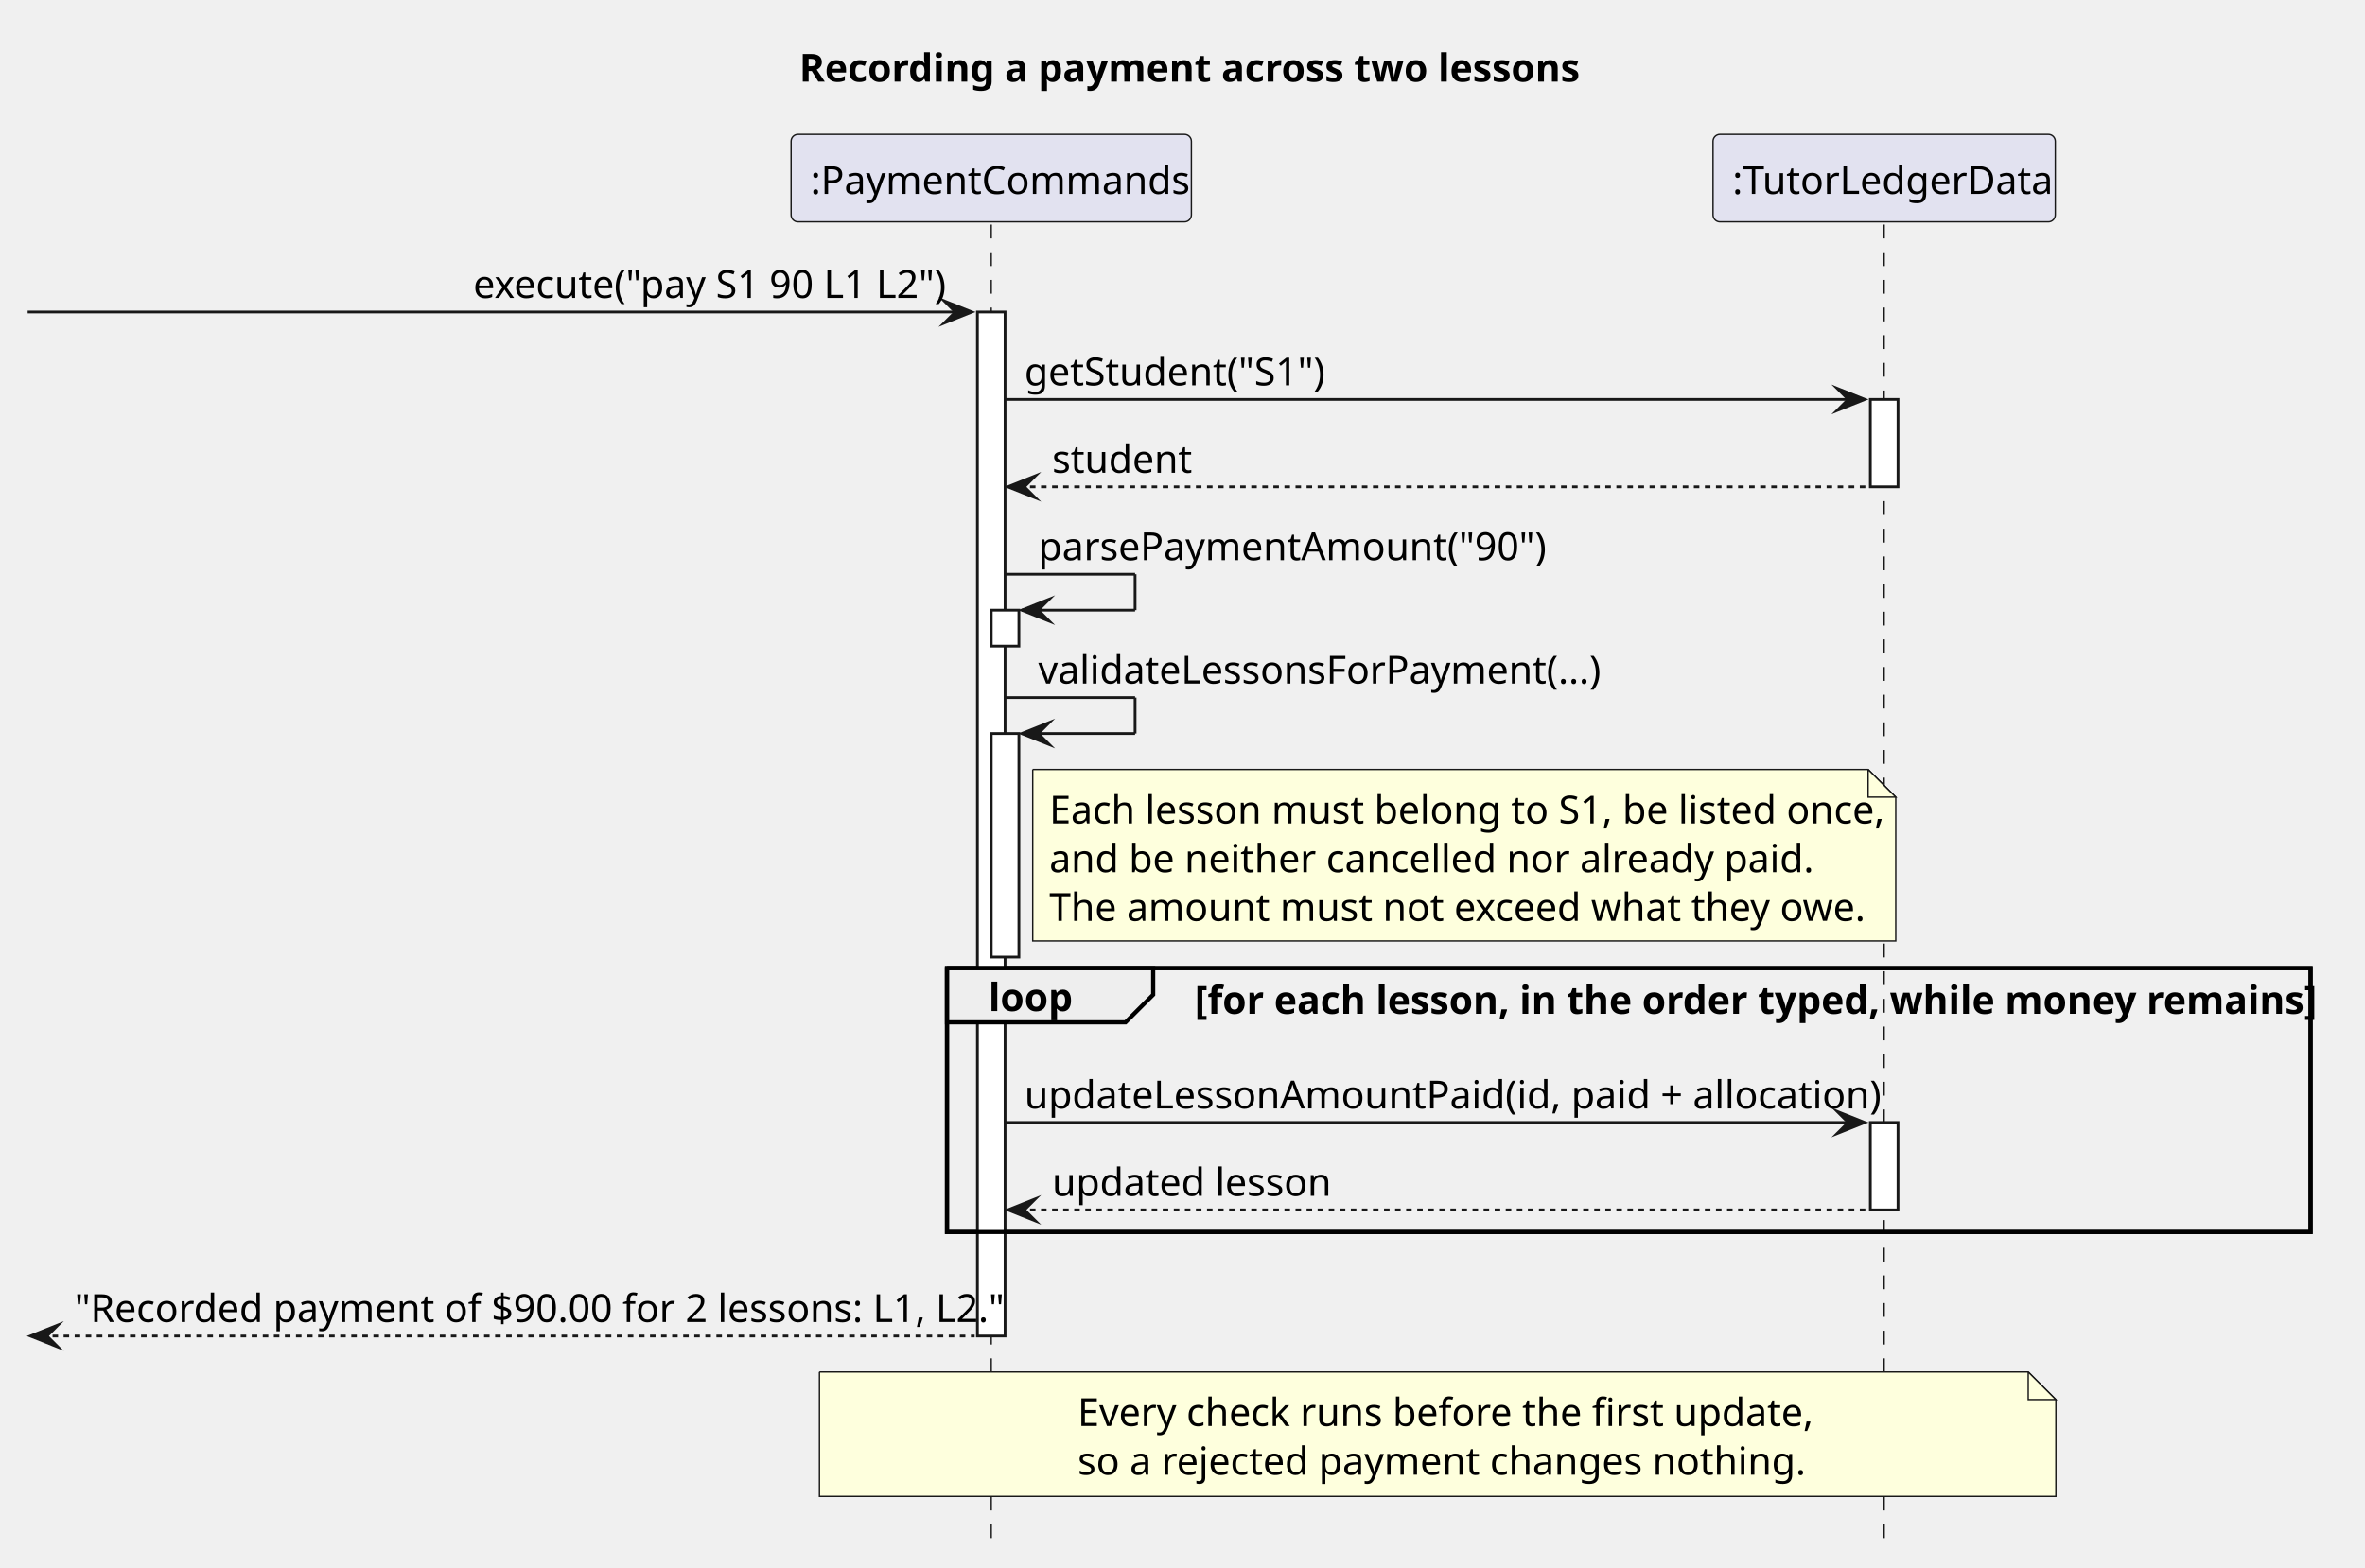
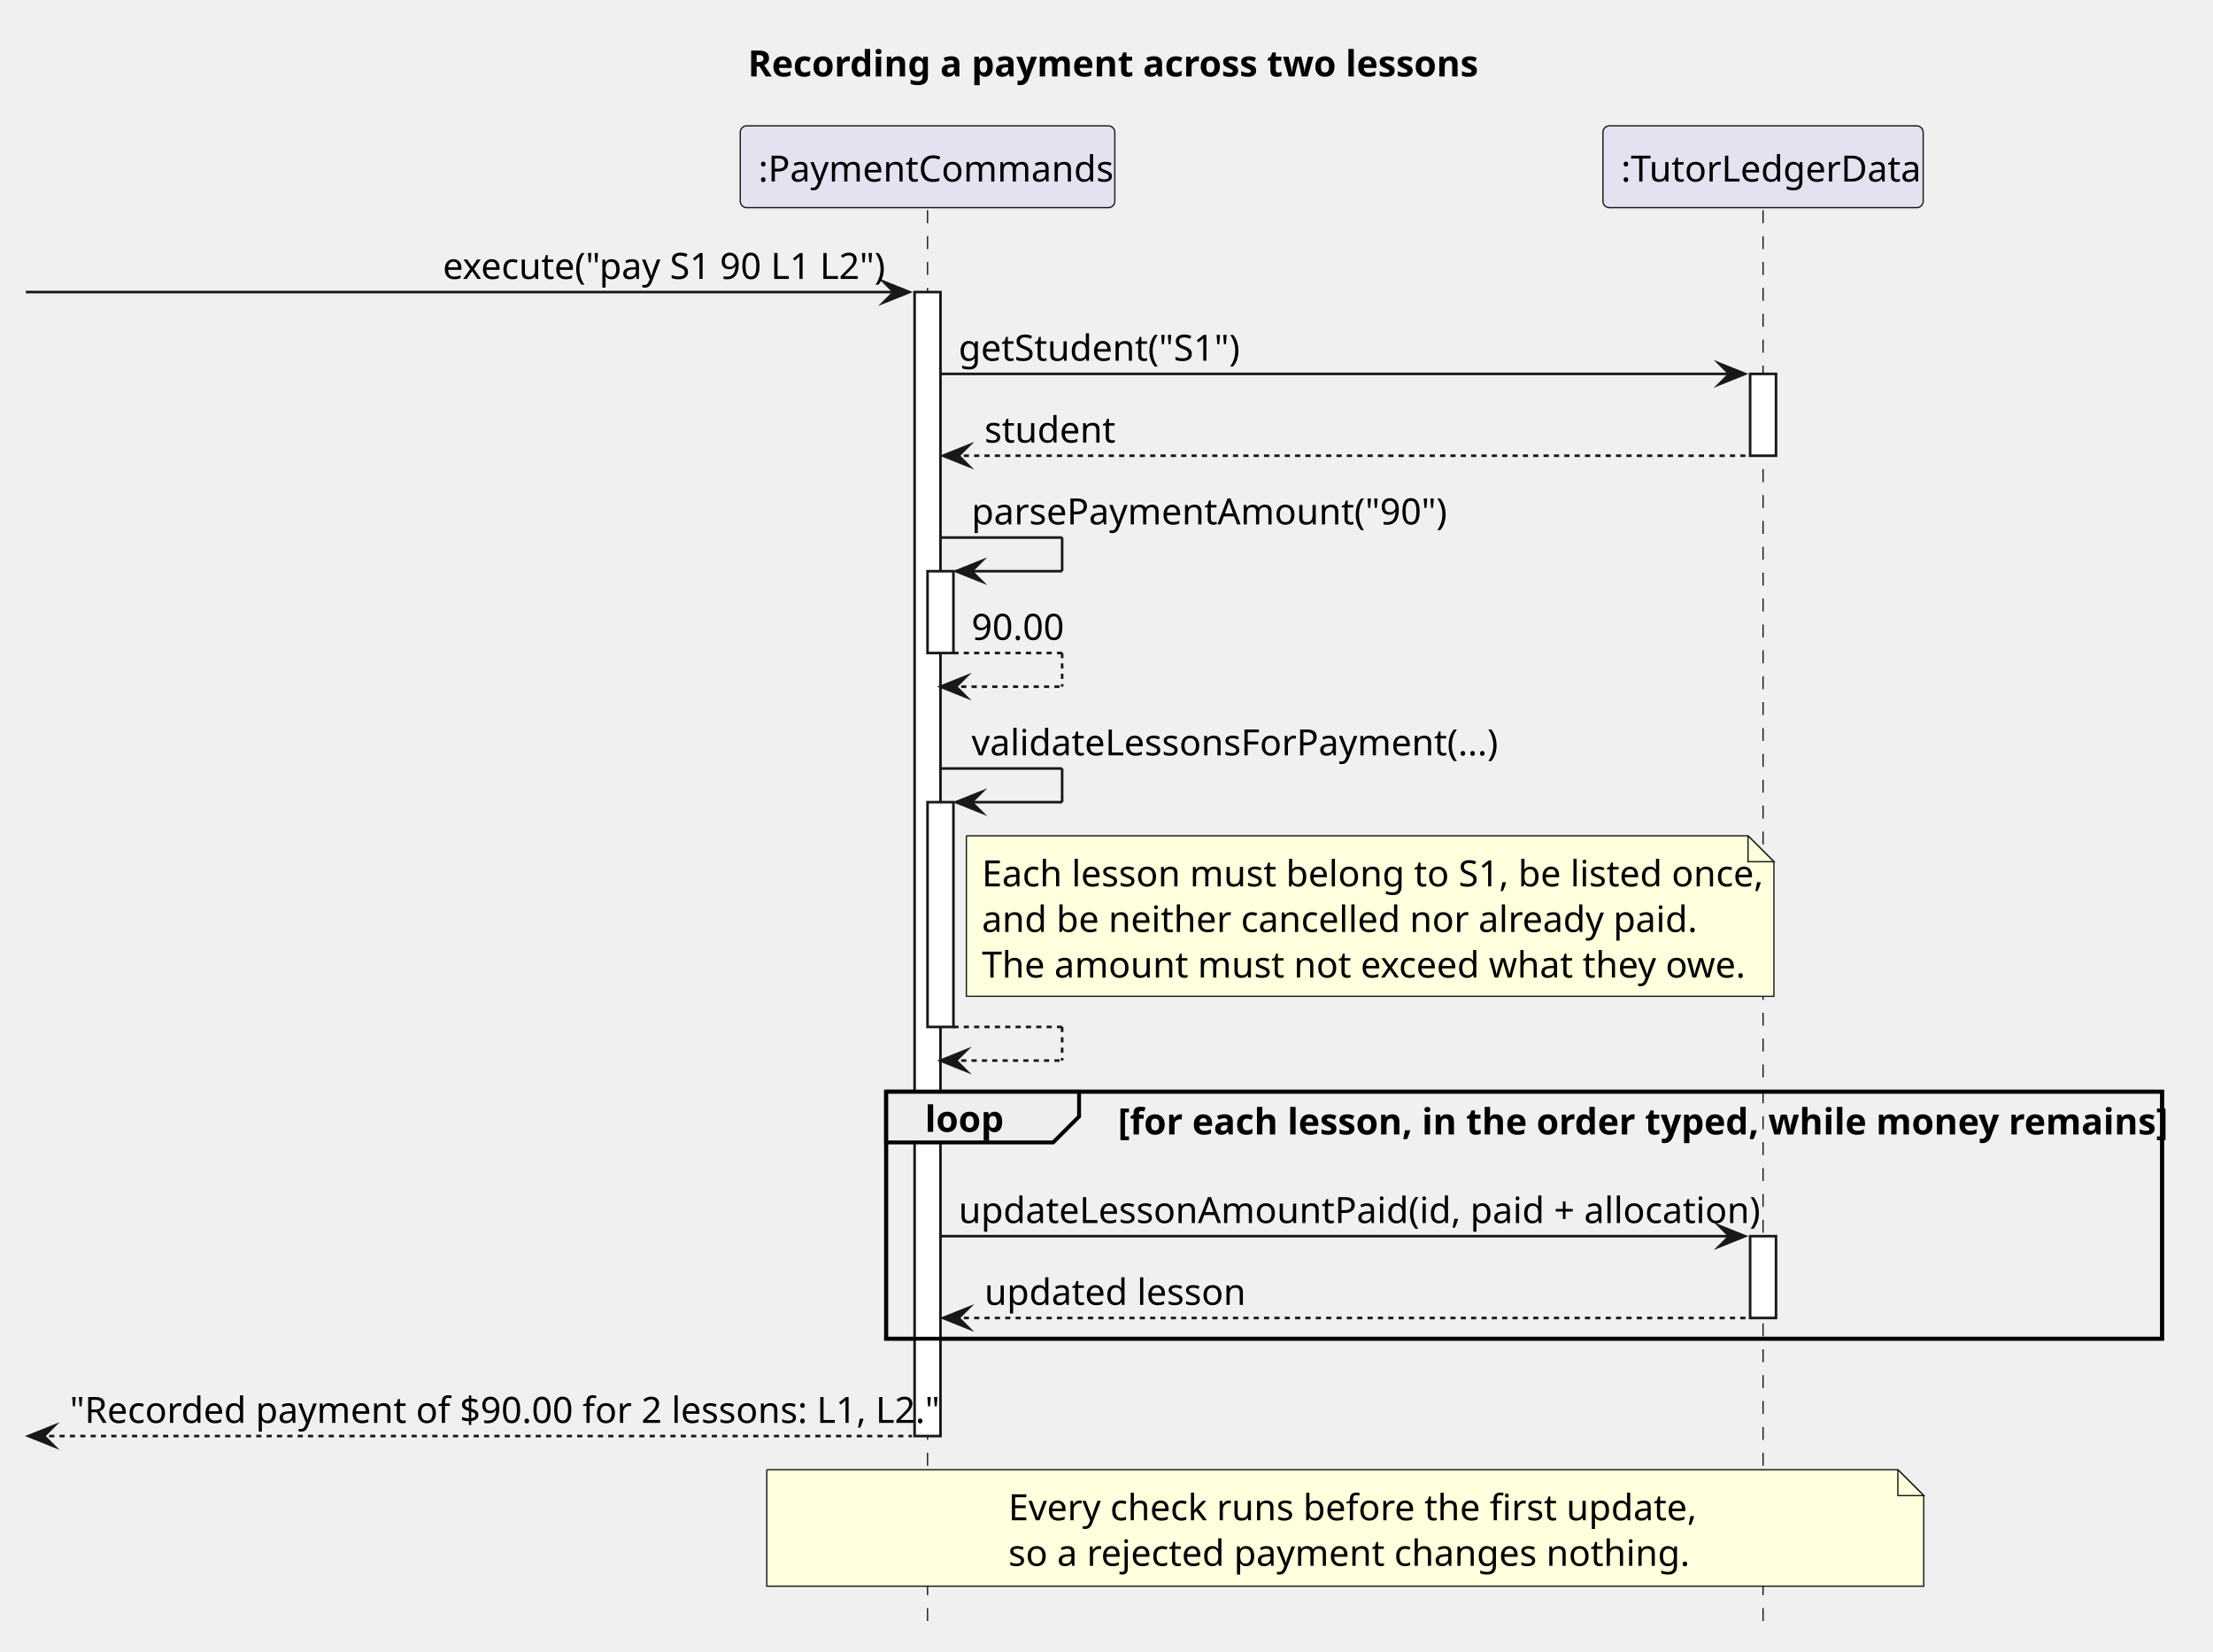
- <svg xmlns="http://www.w3.org/2000/svg" version="1.1" data-diagram-type="SEQUENCE" style="width:855px;height:567px;background:#FFFFFF;" width="855px" height="567px" viewBox="0 0 855 567" zoomAndPan="magnify" preserveAspectRatio="none" contentStyleType="text/css">
+ <svg xmlns="http://www.w3.org/2000/svg" version="1.1" data-diagram-type="SEQUENCE" style="width:855px;height:638px;background:#FFFFFF;" width="855px" height="638px" viewBox="0 0 855 638" zoomAndPan="magnify" preserveAspectRatio="none" contentStyleType="text/css">
  <defs />
  <g font-family="sans-serif" lengthAdjust="spacing">
    <g class="title" data-source-line="5">
      <text x="288.955" y="29.533" fill="#000" font-size="14" textLength="275.42" font-weight="700">Recording a payment across two lessons</text>
    </g>
-     <rect x="342.358" y="350.094" width="492.972" height="95.438" fill="none" style="stroke:#000;stroke-width:1.5;" />
+     <rect x="342.358" y="421.703" width="492.972" height="95.438" fill="none" style="stroke:#000;stroke-width:1.5;" />
    <g class="participant-lifeline" data-qualified-name="Commands" data-entity-uid="part1" id="part1-lifeline" data-source-line="7">
      <g>
-         <rect x="354.858" y="81.219" width="8" height="475.141" fill="#000" fill-opacity="0" />
-         <line x1="358.358" y1="81.219" x2="358.358" y2="556.359" style="stroke:#181818;stroke-width:0.5;stroke-dasharray:5,5;" />
+         <rect x="354.858" y="81.219" width="8" height="546.75" fill="#000" fill-opacity="0" />
+         <line x1="358.358" y1="81.219" x2="358.358" y2="627.969" style="stroke:#181818;stroke-width:0.5;stroke-dasharray:5,5;" />
      </g>
    </g>
    <g>
-       <rect x="353.358" y="112.828" width="10" height="370.313" fill="#FFF" style="stroke:#181818;stroke-width:1;" />
+       <rect x="353.358" y="112.828" width="10" height="441.922" fill="#FFF" style="stroke:#181818;stroke-width:1;" />
    </g>
    <g>
-       <rect x="358.358" y="220.656" width="10" height="13" fill="#FFF" style="stroke:#181818;stroke-width:1;" />
+       <rect x="358.358" y="220.656" width="10" height="31.609" fill="#FFF" style="stroke:#181818;stroke-width:1;" />
    </g>
    <g>
-       <rect x="358.358" y="265.266" width="10" height="80.828" fill="#FFF" style="stroke:#181818;stroke-width:1;" />
+       <rect x="358.358" y="309.875" width="10" height="86.828" fill="#FFF" style="stroke:#181818;stroke-width:1;" />
    </g>
    <g class="participant-lifeline" data-qualified-name="Data" data-entity-uid="part2" id="part2-lifeline" data-source-line="8">
      <g>
-         <rect x="677.667" y="81.219" width="8" height="475.141" fill="#000" fill-opacity="0" />
-         <line x1="681.167" y1="81.219" x2="681.167" y2="556.359" style="stroke:#181818;stroke-width:0.5;stroke-dasharray:5,5;" />
+         <rect x="677.667" y="81.219" width="8" height="546.75" fill="#000" fill-opacity="0" />
+         <line x1="681.167" y1="81.219" x2="681.167" y2="627.969" style="stroke:#181818;stroke-width:0.5;stroke-dasharray:5,5;" />
      </g>
    </g>
    <g>
      <rect x="676.167" y="144.438" width="10" height="31.609" fill="#FFF" style="stroke:#181818;stroke-width:1;" />
    </g>
    <g>
-       <rect x="676.167" y="405.922" width="10" height="31.609" fill="#FFF" style="stroke:#181818;stroke-width:1;" />
+       <rect x="676.167" y="477.531" width="10" height="31.609" fill="#FFF" style="stroke:#181818;stroke-width:1;" />
    </g>
    <g class="participant participant-head" data-qualified-name="Commands" data-entity-uid="part1" id="part1-head" data-source-line="7">
      <rect x="286" y="48.609" width="144.717" height="31.609" fill="#E2E2F0" style="stroke:#181818;stroke-width:0.5;" rx="2.5" ry="2.5" />
      <text x="293" y="70.143" fill="#000" font-size="14" textLength="130.717">:PaymentCommands</text>
    </g>
    <g class="participant participant-head" data-qualified-name="Data" data-entity-uid="part2" id="part2-head" data-source-line="8">
      <rect x="619.302" y="48.609" width="123.73" height="31.609" fill="#E2E2F0" style="stroke:#181818;stroke-width:0.5;" rx="2.5" ry="2.5" />
      <text x="626.302" y="70.143" fill="#000" font-size="14" textLength="109.73">:TutorLedgerData</text>
    </g>
    <g class="message" data-entity-1="part1" data-entity-2="part1" id="msg1" data-source-line="10">
      <polygon points="341.358,108.828,351.358,112.828,341.358,116.828,345.358,112.828" fill="#181818" style="stroke:#181818;stroke-width:1;stroke-linejoin:miter;stroke-miterlimit:10;" />
      <line x1="10" y1="112.828" x2="347.358" y2="112.828" style="stroke:#181818;stroke-width:1;" />
      <text x="171.089" y="107.752" fill="#000" font-size="14" textLength="170.27">execute("pay S1 90 L1 L2")</text>
    </g>
    <g class="message" data-entity-1="part1" data-entity-2="part2" id="msg2" data-source-line="12">
      <polygon points="664.167,140.438,674.167,144.438,664.167,148.438,668.167,144.438" fill="#181818" style="stroke:#181818;stroke-width:1;stroke-linejoin:miter;stroke-miterlimit:10;" />
      <line x1="363.358" y1="144.438" x2="670.167" y2="144.438" style="stroke:#181818;stroke-width:1;" />
      <text x="370.358" y="139.361" fill="#000" font-size="14" textLength="104.111">getStudent("S1")</text>
    </g>
    <g class="message" data-entity-1="part2" data-entity-2="part1" id="msg3" data-source-line="14">
      <polygon points="374.358,172.047,364.358,176.047,374.358,180.047,370.358,176.047" fill="#181818" style="stroke:#181818;stroke-width:1;stroke-linejoin:miter;stroke-miterlimit:10;" />
      <line x1="368.358" y1="176.047" x2="675.167" y2="176.047" style="stroke:#181818;stroke-width:1;stroke-dasharray:2,2;" />
      <text x="380.358" y="170.971" fill="#000" font-size="14" textLength="45.924">student</text>
    </g>
    <g class="message" data-entity-1="part1" data-entity-2="part1" id="msg4" data-source-line="16">
      <line x1="363.358" y1="207.656" x2="410.358" y2="207.656" style="stroke:#181818;stroke-width:1;" />
      <line x1="410.358" y1="207.656" x2="410.358" y2="220.656" style="stroke:#181818;stroke-width:1;" />
      <line x1="369.358" y1="220.656" x2="410.358" y2="220.656" style="stroke:#181818;stroke-width:1;" />
      <polygon points="379.358,216.656,369.358,220.656,379.358,224.656,375.358,220.656" fill="#181818" style="stroke:#181818;stroke-width:1;stroke-linejoin:miter;stroke-miterlimit:10;" />
      <text x="375.358" y="202.58" fill="#000" font-size="14" textLength="173.353">parsePaymentAmount("90")</text>
    </g>
-     <g class="message" data-entity-1="part1" data-entity-2="part1" id="msg5" data-source-line="19">
-       <line x1="363.358" y1="252.266" x2="410.358" y2="252.266" style="stroke:#181818;stroke-width:1;" />
-       <line x1="410.358" y1="252.266" x2="410.358" y2="265.266" style="stroke:#181818;stroke-width:1;" />
-       <line x1="369.358" y1="265.266" x2="410.358" y2="265.266" style="stroke:#181818;stroke-width:1;" />
-       <polygon points="379.358,261.266,369.358,265.266,379.358,269.266,375.358,265.266" fill="#181818" style="stroke:#181818;stroke-width:1;stroke-linejoin:miter;stroke-miterlimit:10;" />
-       <text x="375.358" y="247.189" fill="#000" font-size="14" textLength="197.641">validateLessonsForPayment(...)</text>
+     <g class="message" data-entity-1="part1" data-entity-2="part1" id="msg5" data-source-line="18">
+       <line x1="368.358" y1="252.266" x2="410.358" y2="252.266" style="stroke:#181818;stroke-width:1;stroke-dasharray:2,2;" />
+       <line x1="410.358" y1="252.266" x2="410.358" y2="265.266" style="stroke:#181818;stroke-width:1;stroke-dasharray:2,2;" />
+       <line x1="363.358" y1="265.266" x2="410.358" y2="265.266" style="stroke:#181818;stroke-width:1;stroke-dasharray:2,2;" />
+       <polygon points="373.358,261.266,363.358,265.266,373.358,269.266,369.358,265.266" fill="#181818" style="stroke:#181818;stroke-width:1;stroke-linejoin:miter;stroke-miterlimit:10;" />
+       <text x="375.358" y="247.189" fill="#000" font-size="14" textLength="35.034">90.00</text>
    </g>
-     <path d="M373.358,278.266 L373.358,340.266 L685.358,340.266 L685.358,288.266 L675.358,278.266 L373.358,278.266" style="stroke:#181818;stroke-width:0.5;" fill="#FEFFDD" />
-     <path d="M675.358,278.266 L675.358,288.266 L685.358,288.266 L675.358,278.266" style="stroke:#181818;stroke-width:0.5;" fill="#FEFFDD" />
-     <text x="379.358" y="297.799" fill="#000" font-size="14" textLength="291.067">Each lesson must belong to S1, be listed once,</text>
-     <text x="379.358" y="315.408" fill="#000" font-size="14" textLength="260.736">and be neither cancelled nor already paid.</text>
-     <text x="379.358" y="333.018" fill="#000" font-size="14" textLength="278.599">The amount must not exceed what they owe.</text>
-     <path d="M342.358,350.094 L416.903,350.094 L416.903,359.703 L406.903,369.703 L342.358,369.703 L342.358,350.094" style="stroke:#000;stroke-width:1.5;" fill="#EEE" />
-     <rect x="342.358" y="350.094" width="492.972" height="95.438" fill="none" style="stroke:#000;stroke-width:1.5;" />
-     <text x="357.358" y="365.627" fill="#000" font-size="14" textLength="29.545" font-weight="700">loop</text>
-     <text x="431.903" y="366.627" fill="#000" font-size="14" textLength="387.427" font-weight="700">[for each lesson, in the order typed, while money remains]</text>
-     <g class="message" data-entity-1="part1" data-entity-2="part2" id="msg6" data-source-line="29">
-       <polygon points="664.167,401.922,674.167,405.922,664.167,409.922,668.167,405.922" fill="#181818" style="stroke:#181818;stroke-width:1;stroke-linejoin:miter;stroke-miterlimit:10;" />
-       <line x1="363.358" y1="405.922" x2="670.167" y2="405.922" style="stroke:#181818;stroke-width:1;" />
-       <text x="370.358" y="400.846" fill="#000" font-size="14" textLength="293.809">updateLessonAmountPaid(id, paid + allocation)</text>
+     <g class="message" data-entity-1="part1" data-entity-2="part1" id="msg6" data-source-line="20">
+       <line x1="363.358" y1="296.875" x2="410.358" y2="296.875" style="stroke:#181818;stroke-width:1;" />
+       <line x1="410.358" y1="296.875" x2="410.358" y2="309.875" style="stroke:#181818;stroke-width:1;" />
+       <line x1="369.358" y1="309.875" x2="410.358" y2="309.875" style="stroke:#181818;stroke-width:1;" />
+       <polygon points="379.358,305.875,369.358,309.875,379.358,313.875,375.358,309.875" fill="#181818" style="stroke:#181818;stroke-width:1;stroke-linejoin:miter;stroke-miterlimit:10;" />
+       <text x="375.358" y="291.799" fill="#000" font-size="14" textLength="197.641">validateLessonsForPayment(...)</text>
    </g>
-     <g class="message" data-entity-1="part2" data-entity-2="part1" id="msg7" data-source-line="31">
-       <polygon points="374.358,433.531,364.358,437.531,374.358,441.531,370.358,437.531" fill="#181818" style="stroke:#181818;stroke-width:1;stroke-linejoin:miter;stroke-miterlimit:10;" />
-       <line x1="368.358" y1="437.531" x2="675.167" y2="437.531" style="stroke:#181818;stroke-width:1;stroke-dasharray:2,2;" />
-       <text x="380.358" y="432.455" fill="#000" font-size="14" textLength="94.965">updated lesson</text>
+     <path d="M373.358,322.875 L373.358,384.875 L685.358,384.875 L685.358,332.875 L675.358,322.875 L373.358,322.875" style="stroke:#181818;stroke-width:0.5;" fill="#FEFFDD" />
+     <path d="M675.358,322.875 L675.358,332.875 L685.358,332.875 L675.358,322.875" style="stroke:#181818;stroke-width:0.5;" fill="#FEFFDD" />
+     <text x="379.358" y="342.408" fill="#000" font-size="14" textLength="291.067">Each lesson must belong to S1, be listed once,</text>
+     <text x="379.358" y="360.018" fill="#000" font-size="14" textLength="260.736">and be neither cancelled nor already paid.</text>
+     <text x="379.358" y="377.627" fill="#000" font-size="14" textLength="278.599">The amount must not exceed what they owe.</text>
+     <g class="message" data-entity-1="part1" data-entity-2="part1" id="msg7" data-source-line="27">
+       <line x1="368.358" y1="396.703" x2="410.358" y2="396.703" style="stroke:#181818;stroke-width:1;stroke-dasharray:2,2;" />
+       <line x1="410.358" y1="396.703" x2="410.358" y2="409.703" style="stroke:#181818;stroke-width:1;stroke-dasharray:2,2;" />
+       <line x1="363.358" y1="409.703" x2="410.358" y2="409.703" style="stroke:#181818;stroke-width:1;stroke-dasharray:2,2;" />
+       <polygon points="373.358,405.703,363.358,409.703,373.358,413.703,369.358,409.703" fill="#181818" style="stroke:#181818;stroke-width:1;stroke-linejoin:miter;stroke-miterlimit:10;" />
    </g>
-     <g class="message" data-entity-1="part1" data-entity-2="part1" id="msg8" data-source-line="34">
-       <polygon points="21,479.141,11,483.141,21,487.141,17,483.141" fill="#181818" style="stroke:#181818;stroke-width:1;stroke-linejoin:miter;stroke-miterlimit:10;" />
-       <line x1="15" y1="483.141" x2="352.358" y2="483.141" style="stroke:#181818;stroke-width:1;stroke-dasharray:2,2;" />
-       <text x="27" y="478.064" fill="#000" font-size="14" textLength="324.358">"Recorded payment of $90.00 for 2 lessons: L1, L2."</text>
+     <path d="M342.358,421.703 L416.903,421.703 L416.903,431.313 L406.903,441.313 L342.358,441.313 L342.358,421.703" style="stroke:#000;stroke-width:1.5;" fill="#EEE" />
+     <rect x="342.358" y="421.703" width="492.972" height="95.438" fill="none" style="stroke:#000;stroke-width:1.5;" />
+     <text x="357.358" y="437.236" fill="#000" font-size="14" textLength="29.545" font-weight="700">loop</text>
+     <text x="431.903" y="438.236" fill="#000" font-size="14" textLength="387.427" font-weight="700">[for each lesson, in the order typed, while money remains]</text>
+     <g class="message" data-entity-1="part1" data-entity-2="part2" id="msg8" data-source-line="31">
+       <polygon points="664.167,473.531,674.167,477.531,664.167,481.531,668.167,477.531" fill="#181818" style="stroke:#181818;stroke-width:1;stroke-linejoin:miter;stroke-miterlimit:10;" />
+       <line x1="363.358" y1="477.531" x2="670.167" y2="477.531" style="stroke:#181818;stroke-width:1;" />
+       <text x="370.358" y="472.455" fill="#000" font-size="14" textLength="293.809">updateLessonAmountPaid(id, paid + allocation)</text>
    </g>
-     <path d="M296.247,496.141 L296.247,541.141 L743.247,541.141 L743.247,506.141 L733.247,496.141 L296.247,496.141" style="stroke:#181818;stroke-width:0.5;" fill="#FEFFDD" />
-     <path d="M733.247,496.141 L733.247,506.141 L743.247,506.141 L733.247,496.141" style="stroke:#181818;stroke-width:0.5;" fill="#FEFFDD" />
-     <text x="389.587" y="515.674" fill="#000" font-size="14" textLength="251.351">Every check runs before the first update,</text>
-     <text x="389.587" y="533.283" fill="#000" font-size="14" textLength="248.274">so a rejected payment changes nothing.</text>
+     <g class="message" data-entity-1="part2" data-entity-2="part1" id="msg9" data-source-line="33">
+       <polygon points="374.358,505.141,364.358,509.141,374.358,513.141,370.358,509.141" fill="#181818" style="stroke:#181818;stroke-width:1;stroke-linejoin:miter;stroke-miterlimit:10;" />
+       <line x1="368.358" y1="509.141" x2="675.167" y2="509.141" style="stroke:#181818;stroke-width:1;stroke-dasharray:2,2;" />
+       <text x="380.358" y="504.064" fill="#000" font-size="14" textLength="94.965">updated lesson</text>
+     </g>
+     <g class="message" data-entity-1="part1" data-entity-2="part1" id="msg10" data-source-line="36">
+       <polygon points="21,550.75,11,554.75,21,558.75,17,554.75" fill="#181818" style="stroke:#181818;stroke-width:1;stroke-linejoin:miter;stroke-miterlimit:10;" />
+       <line x1="15" y1="554.75" x2="352.358" y2="554.75" style="stroke:#181818;stroke-width:1;stroke-dasharray:2,2;" />
+       <text x="27" y="549.674" fill="#000" font-size="14" textLength="324.358">"Recorded payment of $90.00 for 2 lessons: L1, L2."</text>
+     </g>
+     <path d="M296.247,567.75 L296.247,612.75 L743.247,612.75 L743.247,577.75 L733.247,567.75 L296.247,567.75" style="stroke:#181818;stroke-width:0.5;" fill="#FEFFDD" />
+     <path d="M733.247,567.75 L733.247,577.75 L743.247,577.75 L733.247,567.75" style="stroke:#181818;stroke-width:0.5;" fill="#FEFFDD" />
+     <text x="389.587" y="587.283" fill="#000" font-size="14" textLength="251.351">Every check runs before the first update,</text>
+     <text x="389.587" y="604.893" fill="#000" font-size="14" textLength="248.274">so a rejected payment changes nothing.</text>
  </g>
</svg>
